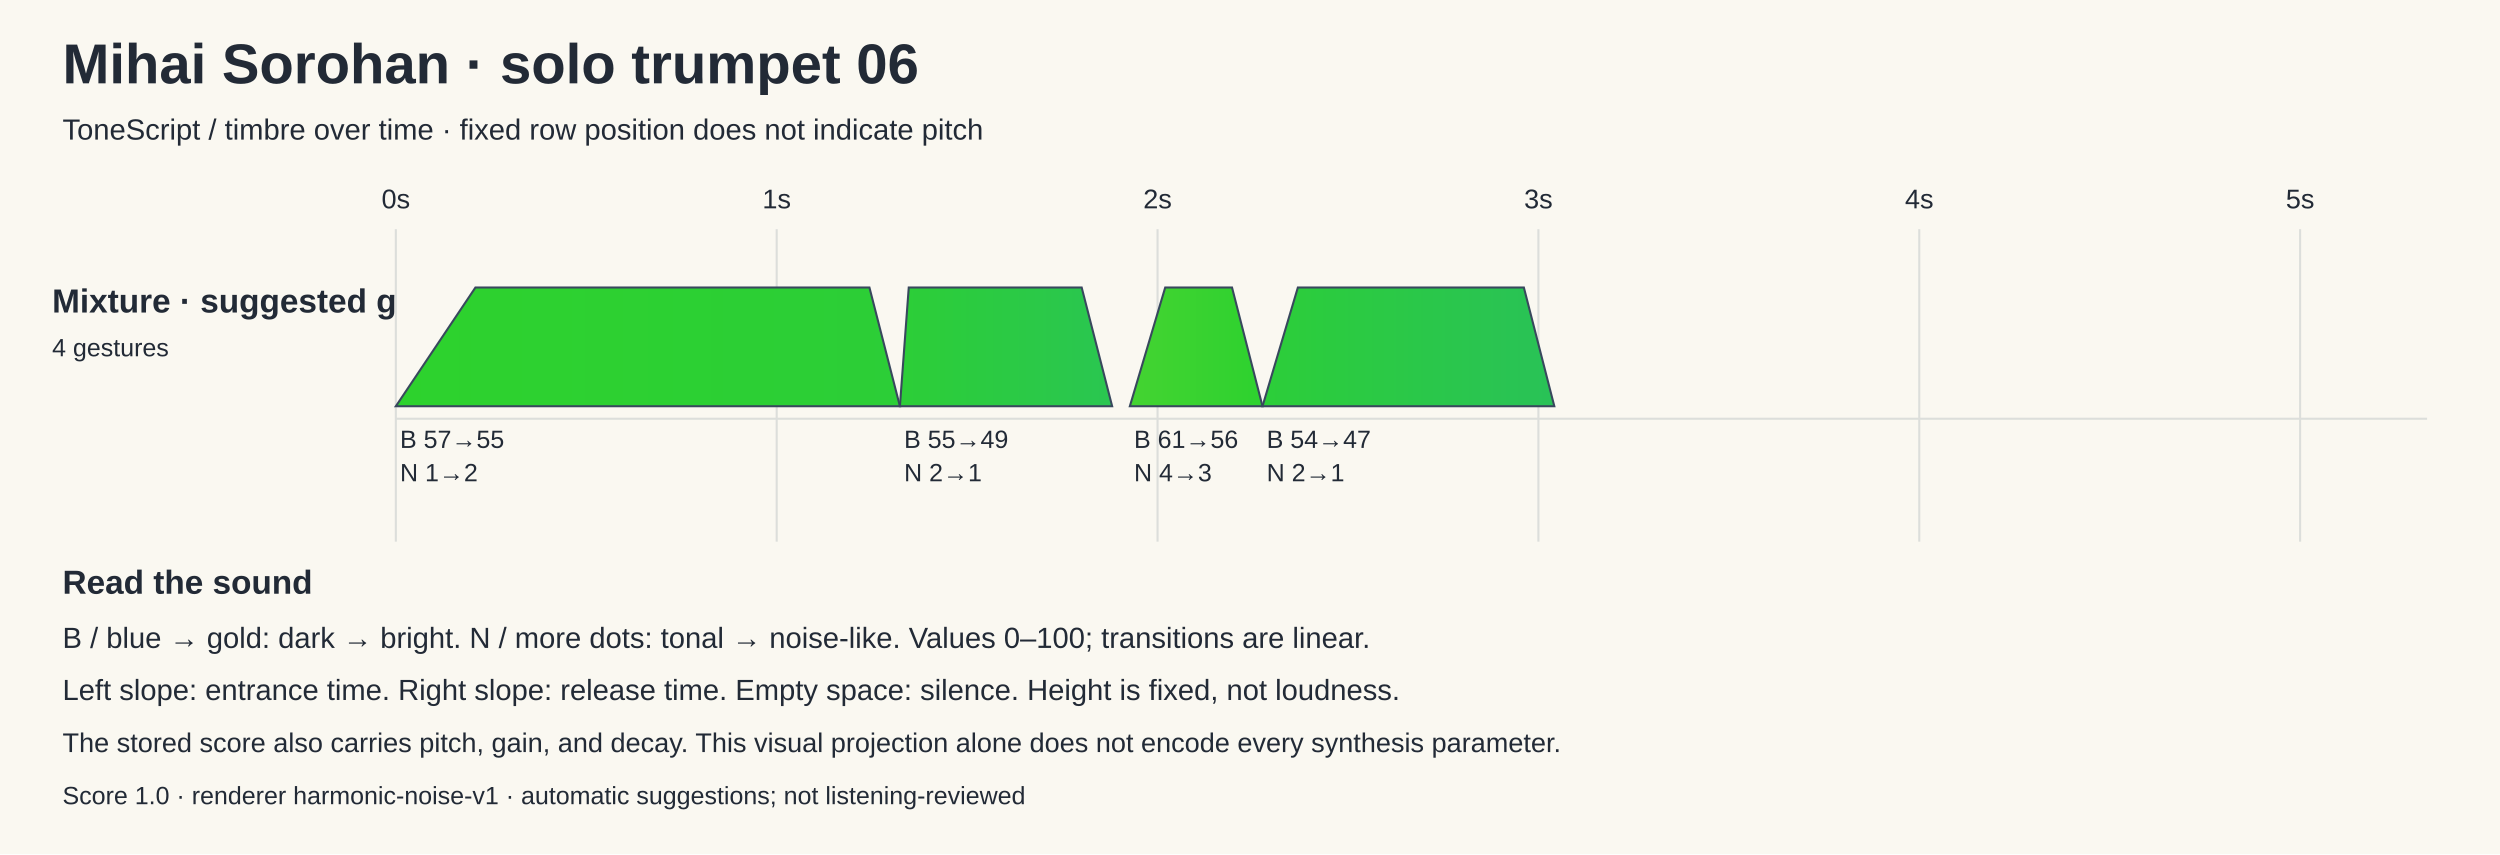
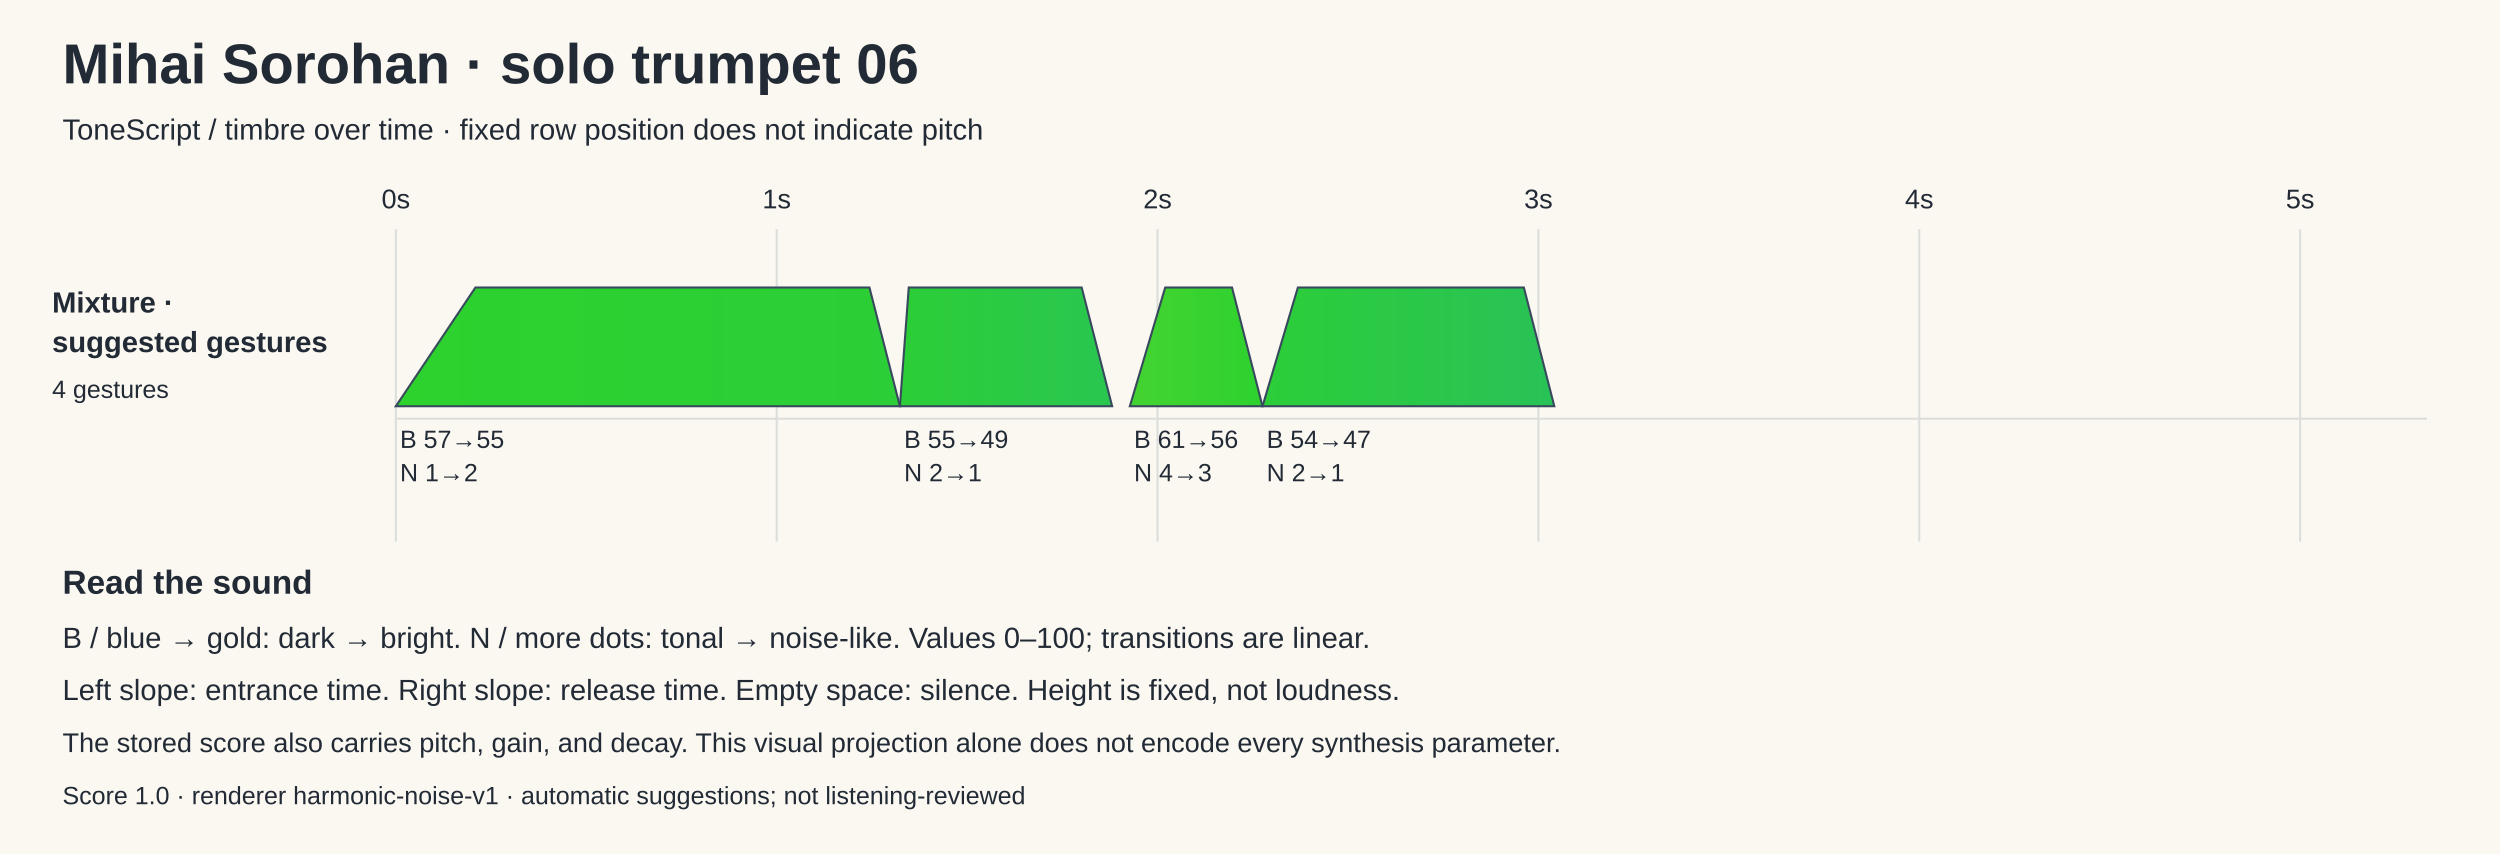
<svg xmlns="http://www.w3.org/2000/svg" viewBox="0 0 1200 410" data-grid-bottom="260" role="img" aria-label="Mihai Sorohan · solo trumpet 06 timbre score">
  <rect width="100%" height="100%" fill="#faf8f1" />
  <style>text{font-family:Arial,sans-serif;fill:#222a36}.tick{font-size:13px}.name{font-size:16px;font-weight:bold}.small{font-size:12px}</style>
  <text x="30" y="40" font-size="27" font-weight="bold">Mihai Sorohan · solo trumpet 06</text>
  <text x="30" y="67" font-size="14">ToneScript / timbre over time · fixed row position does not indicate pitch</text>
  <defs>
    <linearGradient id="g0">
      <stop stop-color="hsl(120,65%,50%)" />
      <stop offset="1" stop-color="hsl(124,65%,49%)" />
    </linearGradient>
    <linearGradient id="g1">
      <stop stop-color="hsl(124,65%,49%)" />
      <stop offset="1" stop-color="hsl(135,65%,47%)" />
    </linearGradient>
    <linearGradient id="g2">
      <stop stop-color="hsl(113,65%,51%)" />
      <stop offset="1" stop-color="hsl(121,65%,50%)" />
    </linearGradient>
    <linearGradient id="g3">
      <stop stop-color="hsl(125,65%,49%)" />
      <stop offset="1" stop-color="hsl(138,65%,46%)" />
    </linearGradient>
  </defs>
  <path d="M190 110V260" stroke="#dcdedb" />
  <text class="tick" x="190" y="100" text-anchor="middle">0s</text>
  <path d="M372.811 110V260" stroke="#dcdedb" />
  <text class="tick" x="372.811" y="100" text-anchor="middle">1s</text>
  <path d="M555.622 110V260" stroke="#dcdedb" />
  <text class="tick" x="555.622" y="100" text-anchor="middle">2s</text>
  <path d="M738.433 110V260" stroke="#dcdedb" />
  <text class="tick" x="738.433" y="100" text-anchor="middle">3s</text>
  <path d="M921.244 110V260" stroke="#dcdedb" />
  <text class="tick" x="921.244" y="100" text-anchor="middle">4s</text>
  <path d="M1104.055 110V260" stroke="#dcdedb" />
  <text class="tick" x="1104.055" y="100" text-anchor="middle">5s</text>
-   <text class="name" x="25" y="150">Mixture · suggested g</text>
-   <text class="small" x="25" y="171">4 gestures</text>
+   <text class="name" style="font-size:14px" x="25" y="150" textLength="73.08" lengthAdjust="spacingAndGlyphs">Mixture ·</text>
+   <text class="name" style="font-size:14px" x="25" y="169" textLength="146.16" lengthAdjust="spacingAndGlyphs">suggested gestures</text>
+   <text class="small" x="25" y="191">4 gestures</text>
  <path d="M190 201H1165" stroke="#dcdedb" />
  <g data-event="suggested-1" aria-label="Mixture · suggested gestures at 0s; brightness 0.57 to 0.548; noise 0.01 to 0.019">
    <path d="M190 195L228.204 138H417.332L431.957 195Z" fill="url(#g0)" stroke="#38485d" stroke-width="1" />
    <clipPath id="texture0">
      <path d="M190 195L228.204 138H417.332L431.957 195Z" />
    </clipPath>
    <g clip-path="url(#texture0)">
</g>
    <text class="small" x="192" y="215">B 57→55</text>
    <text class="small" x="192" y="231">N 1→2</text>
  </g>
  <g data-event="suggested-2" aria-label="Mixture · suggested gestures at 1.323537s; brightness 0.548 to 0.486; noise 0.019 to 0.007">
    <path d="M431.957 195L436.202 138H519.209L533.834 195Z" fill="url(#g1)" stroke="#38485d" stroke-width="1" />
    <clipPath id="texture1">
      <path d="M431.957 195L436.202 138H519.209L533.834 195Z" />
    </clipPath>
    <g clip-path="url(#texture1)">
</g>
    <text class="small" x="433.957" y="215">B 55→49</text>
    <text class="small" x="433.957" y="231">N 2→1</text>
  </g>
  <g data-event="suggested-3" aria-label="Mixture · suggested gestures at 1.927256s; brightness 0.608 to 0.561; noise 0.04 to 0.03">
    <path d="M542.323 195L559.303 138H591.371L605.996 195Z" fill="url(#g2)" stroke="#38485d" stroke-width="1" />
    <clipPath id="texture2">
      <path d="M542.323 195L559.303 138H591.371L605.996 195Z" />
    </clipPath>
    <g clip-path="url(#texture2)">
</g>
    <text class="small" x="544.323" y="215">B 61→56</text>
    <text class="small" x="544.323" y="231">N 4→3</text>
  </g>
  <g data-event="suggested-4" aria-label="Mixture · suggested gestures at 2.275556s; brightness 0.541 to 0.471; noise 0.02 to 0.005">
    <path d="M605.997 195L622.976 138H731.452L746.077 195Z" fill="url(#g3)" stroke="#38485d" stroke-width="1" />
    <clipPath id="texture3">
      <path d="M605.997 195L622.976 138H731.452L746.077 195Z" />
    </clipPath>
    <g clip-path="url(#texture3)">
</g>
    <text class="small" x="607.997" y="215">B 54→47</text>
    <text class="small" x="607.997" y="231">N 2→1</text>
  </g>
  <text x="30" y="285" font-size="16" font-weight="bold">Read the sound</text>
  <text x="30" y="311" font-size="14">B / blue → gold: dark → bright. N / more dots: tonal → noise-like. Values 0–100; transitions are linear.</text>
  <text x="30" y="336" font-size="14">Left slope: entrance time. Right slope: release time. Empty space: silence. Height is fixed, not loudness.</text>
  <text x="30" y="361" font-size="13">The stored score also carries pitch, gain, and decay. This visual projection alone does not encode every synthesis parameter.</text>
  <text x="30" y="386" font-size="12">Score 1.0 · renderer harmonic-noise-v1 · automatic suggestions; not listening-reviewed</text>
</svg>
